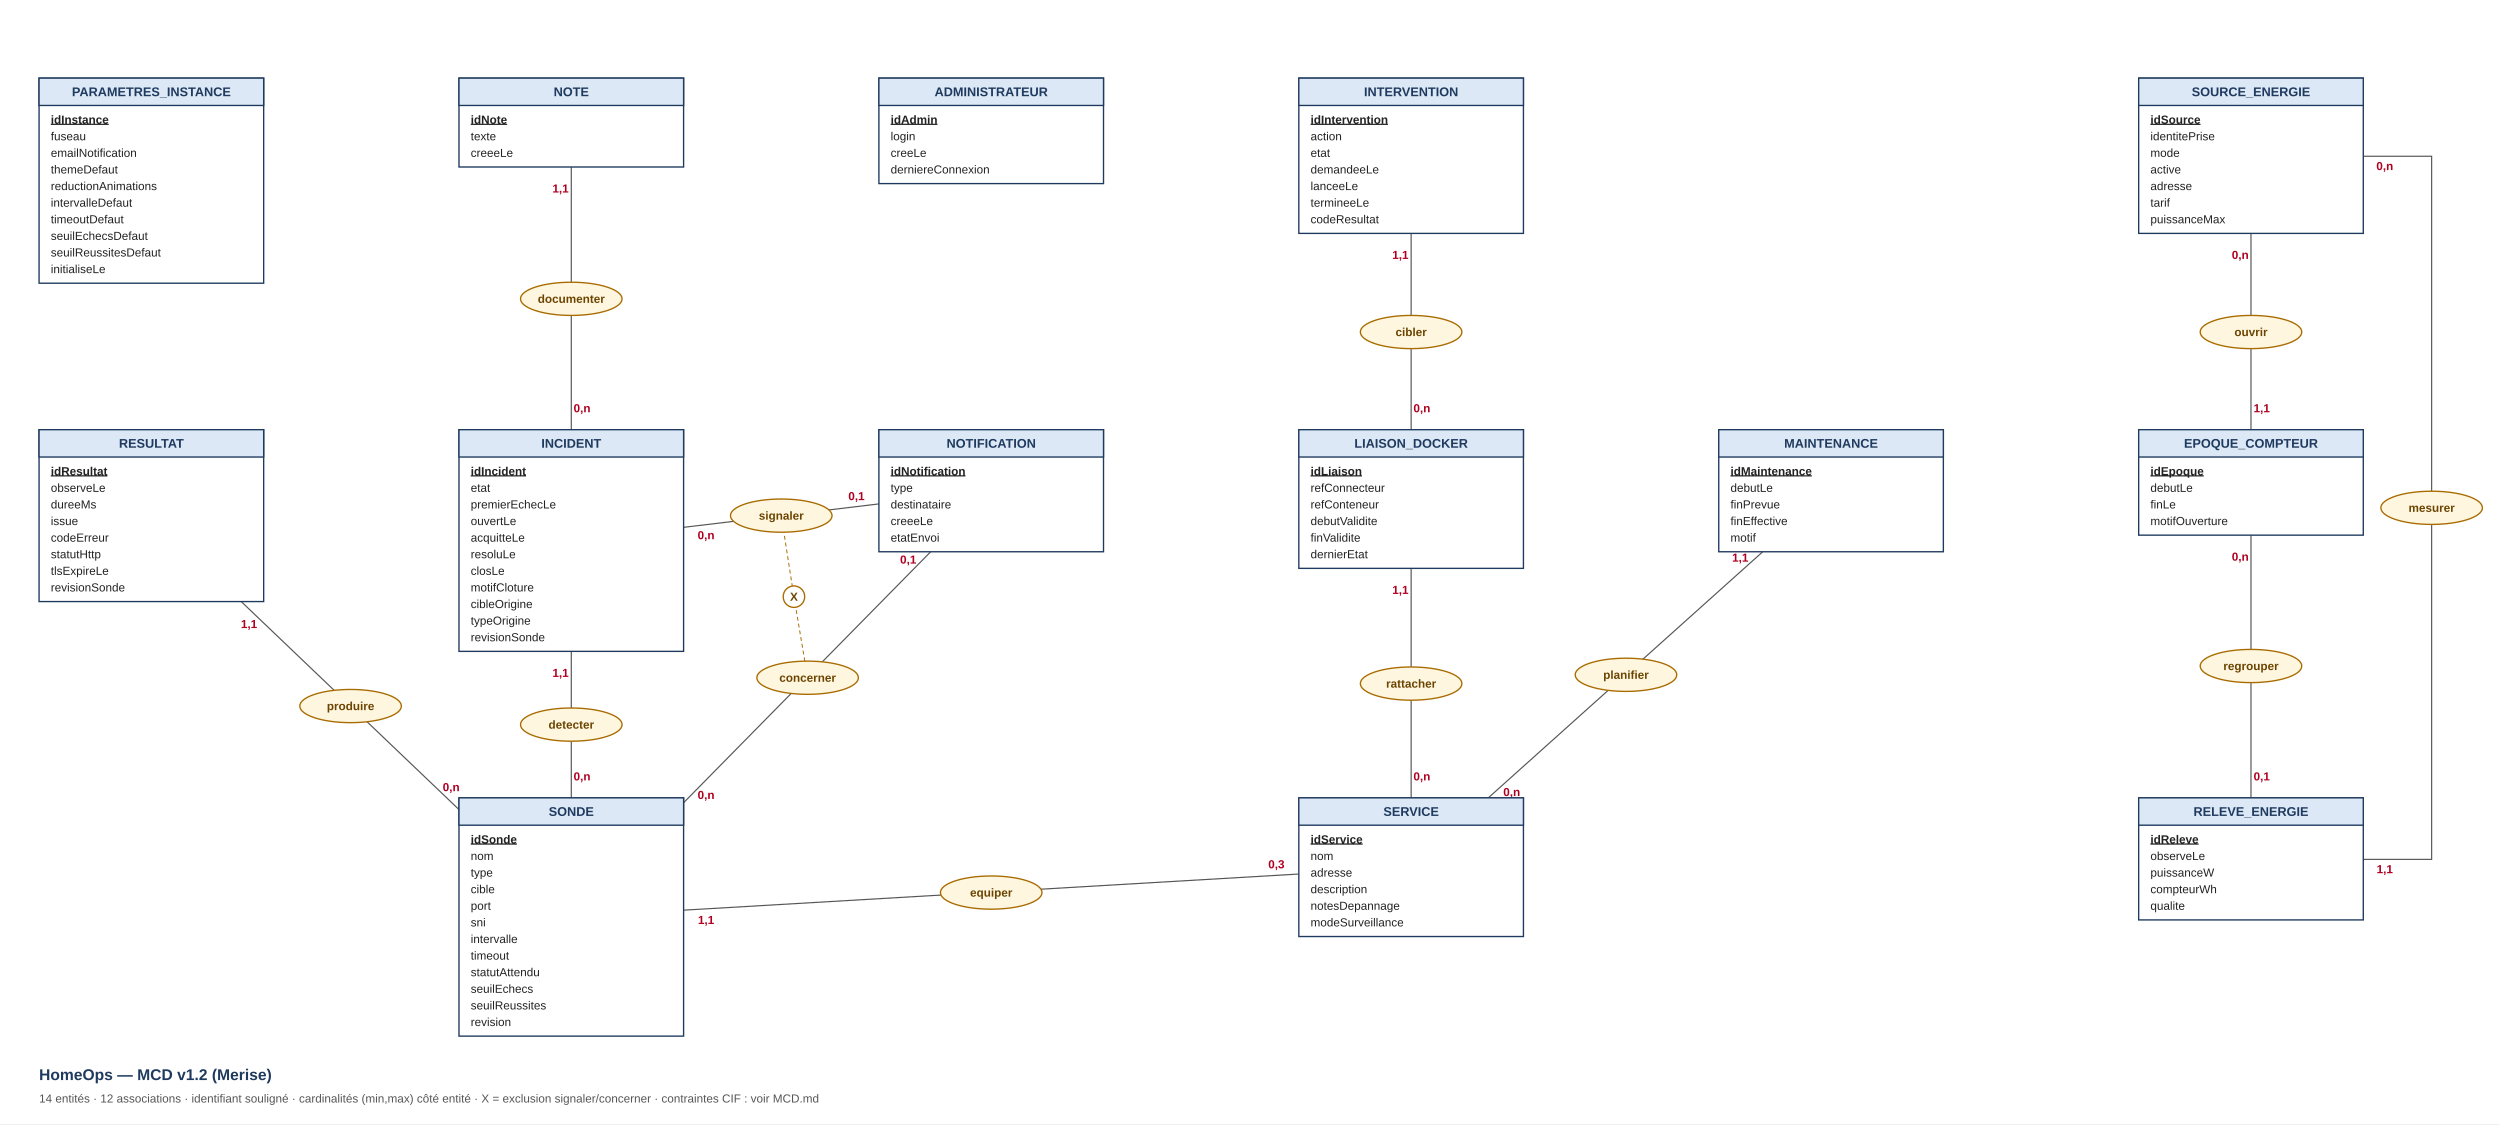
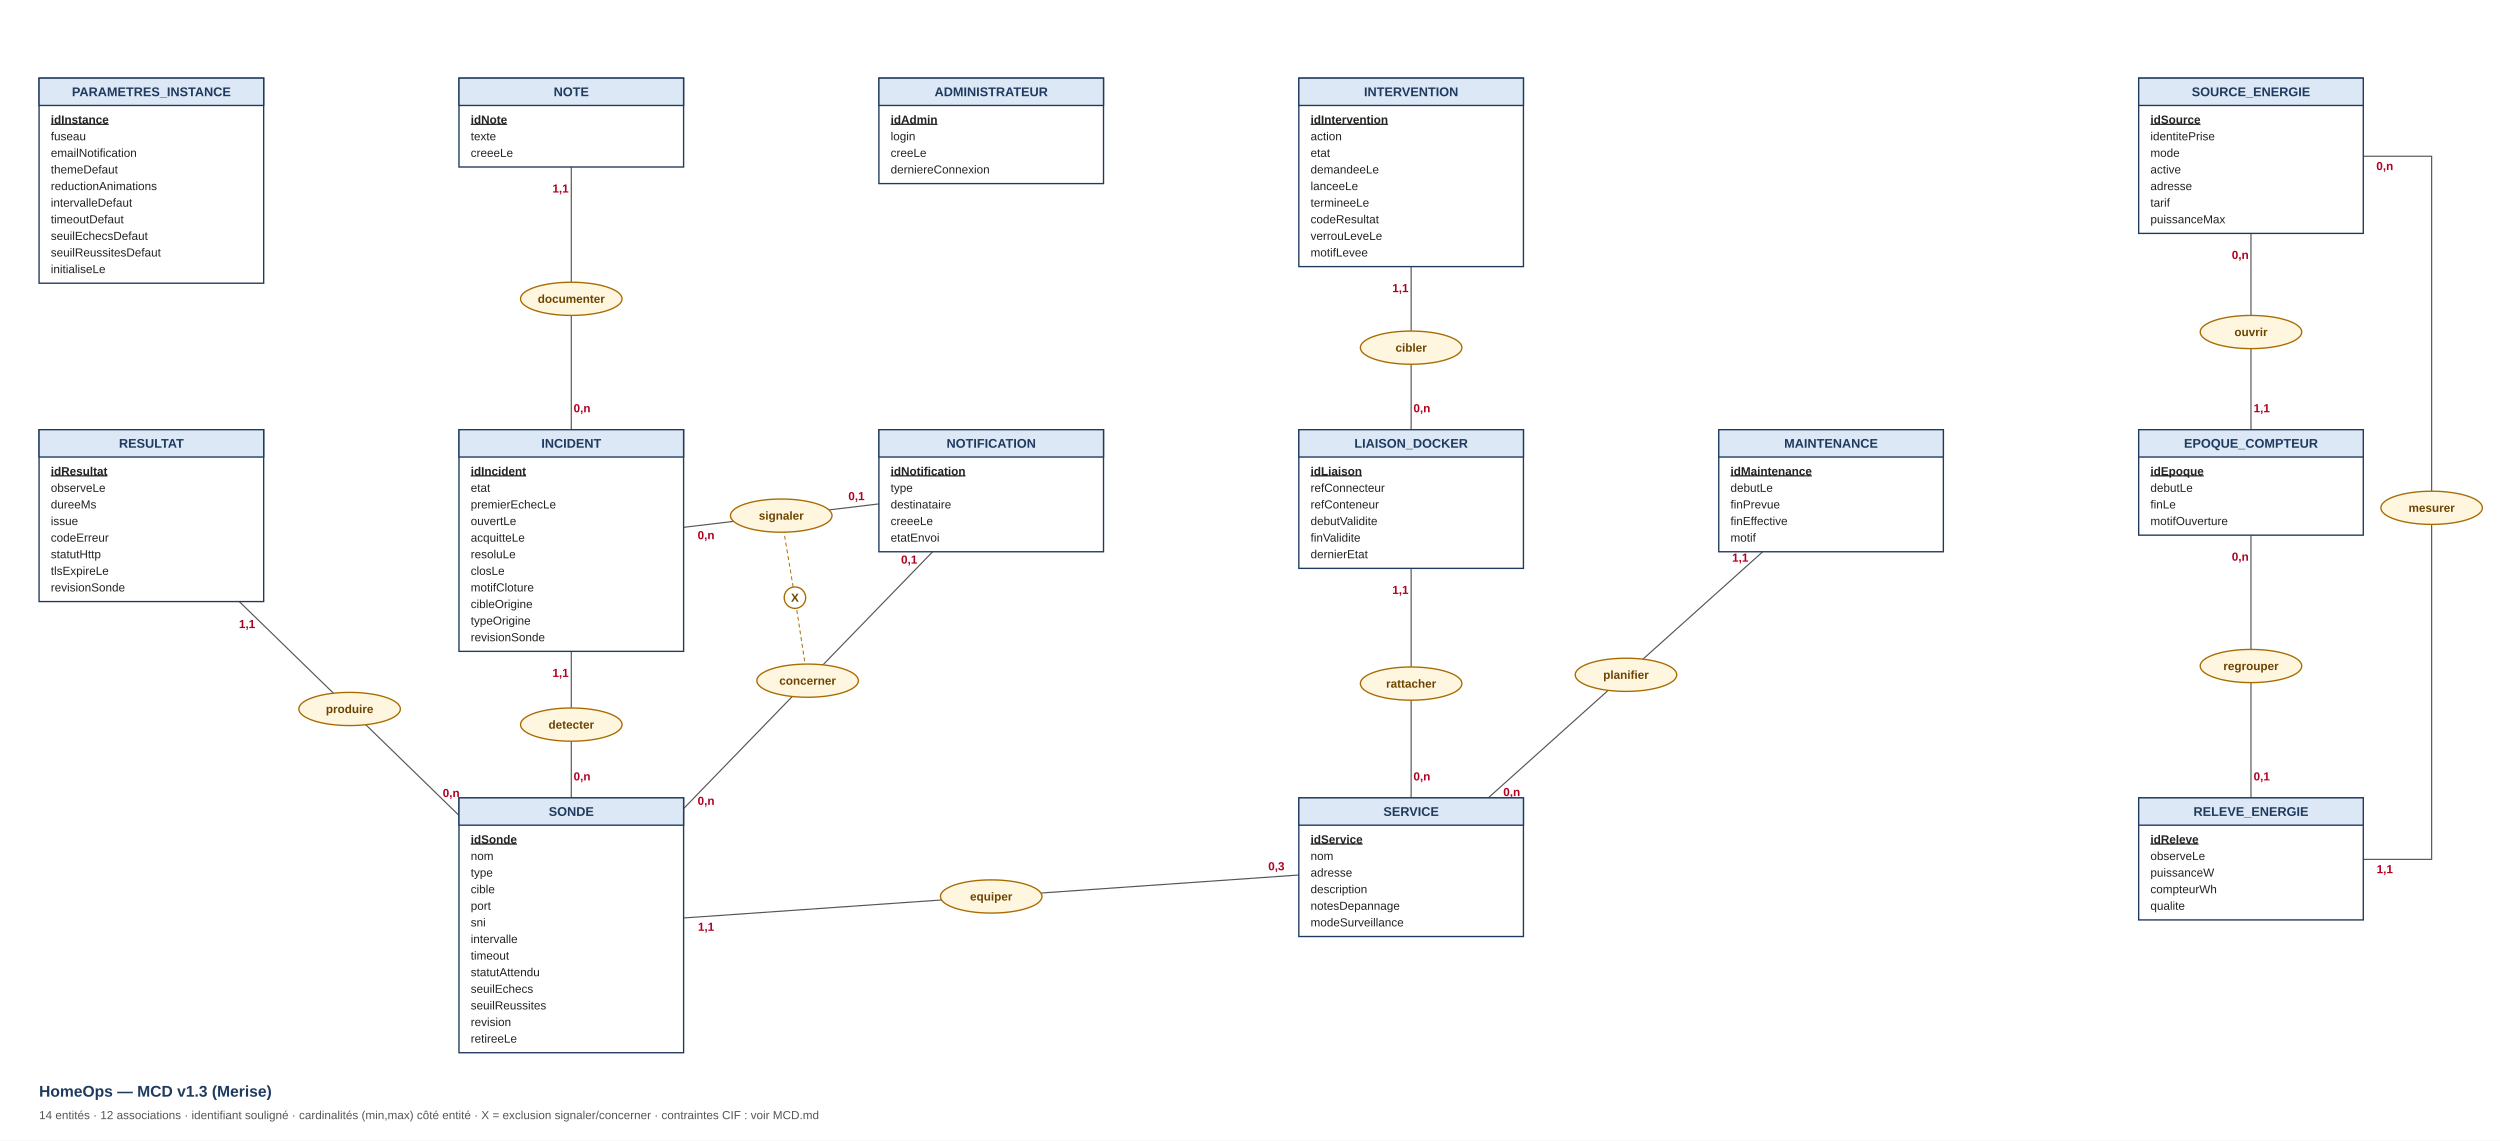
- <svg xmlns="http://www.w3.org/2000/svg" width="2560" height="1151" viewBox="0 0 2560 1151" font-family="Segoe UI, Arial, sans-serif">
+ <svg xmlns="http://www.w3.org/2000/svg" width="2560" height="1168" viewBox="0 0 2560 1168" font-family="Segoe UI, Arial, sans-serif">
  <style>.ent{fill:#fff;stroke:#1f3a5f;stroke-width:1.4}.hd{fill:#dce8f5;stroke:#1f3a5f;stroke-width:1.4}.en{font-size:13px;font-weight:700;fill:#1f3a5f}.at{font-size:12px;fill:#222}.lk{fill:none;stroke:#555;stroke-width:1.2}.as{fill:#fff6e0;stroke:#a86b00;stroke-width:1.4}.an{font-size:12px;font-weight:600;fill:#6b4400}.aa{font-size:11px;fill:#6b4400}.card{font-size:12px;font-weight:600;fill:#b00020}.ti{font-size:16px;font-weight:700;fill:#1f3a5f}.no{font-size:12px;fill:#555}</style>
-   <rect width="2560" height="1151" fill="#fff" />
-   <polyline points="800,528 813,611 827,694" fill="none" stroke="#a86b00" stroke-dasharray="4 3" />
-   <polyline class="lk" points="1330,895 700,932" />
-   <text x="1307" y="885" class="card" text-anchor="middle" dominant-baseline="central">0,3</text>
-   <text x="723" y="942" class="card" text-anchor="middle" dominant-baseline="central">1,1</text>
-   <polyline class="lk" points="470,829 247,616" />
-   <text x="462" y="806" class="card" text-anchor="middle" dominant-baseline="central">0,n</text>
-   <text x="255" y="639" class="card" text-anchor="middle" dominant-baseline="central">1,1</text>
+   <rect width="2560" height="1168" fill="#fff" />
+   <polyline points="800,528 814,612 827,697" fill="none" stroke="#a86b00" stroke-dasharray="4 3" />
+   <polyline class="lk" points="1330,896 700,940" />
+   <text x="1307" y="887" class="card" text-anchor="middle" dominant-baseline="central">0,3</text>
+   <text x="723" y="949" class="card" text-anchor="middle" dominant-baseline="central">1,1</text>
+   <polyline class="lk" points="470,835 245,616" />
+   <text x="462" y="812" class="card" text-anchor="middle" dominant-baseline="central">0,n</text>
+   <text x="253" y="639" class="card" text-anchor="middle" dominant-baseline="central">1,1</text>
  <polyline class="lk" points="585,817 585,667" />
  <text x="596" y="795" class="card" text-anchor="middle" dominant-baseline="central">0,n</text>
  <text x="574" y="689" class="card" text-anchor="middle" dominant-baseline="central">1,1</text>
  <polyline class="lk" points="585,440 585,171" />
  <text x="596" y="418" class="card" text-anchor="middle" dominant-baseline="central">0,n</text>
  <text x="574" y="193" class="card" text-anchor="middle" dominant-baseline="central">1,1</text>
  <polyline class="lk" points="700,540 900,516" />
  <text x="723" y="548" class="card" text-anchor="middle" dominant-baseline="central">0,n</text>
  <text x="877" y="508" class="card" text-anchor="middle" dominant-baseline="central">0,1</text>
-   <polyline class="lk" points="700,822 953,565" />
-   <text x="723" y="814" class="card" text-anchor="middle" dominant-baseline="central">0,n</text>
-   <text x="930" y="573" class="card" text-anchor="middle" dominant-baseline="central">0,1</text>
+   <polyline class="lk" points="700,828 955,565" />
+   <text x="723" y="820" class="card" text-anchor="middle" dominant-baseline="central">0,n</text>
+   <text x="931" y="573" class="card" text-anchor="middle" dominant-baseline="central">0,1</text>
  <polyline class="lk" points="1524,817 1805,565" />
  <text x="1548" y="811" class="card" text-anchor="middle" dominant-baseline="central">0,n</text>
  <text x="1782" y="571" class="card" text-anchor="middle" dominant-baseline="central">1,1</text>
  <polyline class="lk" points="1445,817 1445,582" />
  <text x="1456" y="795" class="card" text-anchor="middle" dominant-baseline="central">0,n</text>
  <text x="1434" y="604" class="card" text-anchor="middle" dominant-baseline="central">1,1</text>
-   <polyline class="lk" points="1445,440 1445,239" />
+   <polyline class="lk" points="1445,440 1445,273" />
  <text x="1456" y="418" class="card" text-anchor="middle" dominant-baseline="central">0,n</text>
-   <text x="1434" y="261" class="card" text-anchor="middle" dominant-baseline="central">1,1</text>
+   <text x="1434" y="295" class="card" text-anchor="middle" dominant-baseline="central">1,1</text>
  <polyline class="lk" points="2305,239 2305,440" />
  <text x="2294" y="261" class="card" text-anchor="middle" dominant-baseline="central">0,n</text>
  <text x="2316" y="418" class="card" text-anchor="middle" dominant-baseline="central">1,1</text>
  <polyline class="lk" points="2420,160 2490,160 2490,880 2420,880" />
  <text x="2442" y="170" class="card" text-anchor="middle" dominant-baseline="central">0,n</text>
  <text x="2442" y="890" class="card" text-anchor="middle" dominant-baseline="central">1,1</text>
  <polyline class="lk" points="2305,548 2305,817" />
  <text x="2294" y="570" class="card" text-anchor="middle" dominant-baseline="central">0,n</text>
  <text x="2316" y="795" class="card" text-anchor="middle" dominant-baseline="central">0,1</text>
-   <ellipse class="as" cx="1015" cy="914" rx="52" ry="17" />
-   <text x="1015" y="914" class="an" text-anchor="middle" dominant-baseline="central">equiper</text>
-   <ellipse class="as" cx="359" cy="723" rx="52" ry="17" />
-   <text x="359" y="723" class="an" text-anchor="middle" dominant-baseline="central">produire</text>
+   <ellipse class="as" cx="1015" cy="918" rx="52" ry="17" />
+   <text x="1015" y="918" class="an" text-anchor="middle" dominant-baseline="central">equiper</text>
+   <ellipse class="as" cx="358" cy="726" rx="52" ry="17" />
+   <text x="358" y="726" class="an" text-anchor="middle" dominant-baseline="central">produire</text>
  <ellipse class="as" cx="585" cy="742" rx="52" ry="17" />
  <text x="585" y="742" class="an" text-anchor="middle" dominant-baseline="central">detecter</text>
  <ellipse class="as" cx="585" cy="306" rx="52" ry="17" />
  <text x="585" y="306" class="an" text-anchor="middle" dominant-baseline="central">documenter</text>
  <ellipse class="as" cx="800" cy="528" rx="52" ry="17" />
  <text x="800" y="528" class="an" text-anchor="middle" dominant-baseline="central">signaler</text>
-   <ellipse class="as" cx="827" cy="694" rx="52" ry="17" />
-   <text x="827" y="694" class="an" text-anchor="middle" dominant-baseline="central">concerner</text>
+   <ellipse class="as" cx="827" cy="697" rx="52" ry="17" />
+   <text x="827" y="697" class="an" text-anchor="middle" dominant-baseline="central">concerner</text>
  <ellipse class="as" cx="1665" cy="691" rx="52" ry="17" />
  <text x="1665" y="691" class="an" text-anchor="middle" dominant-baseline="central">planifier</text>
  <ellipse class="as" cx="1445" cy="700" rx="52" ry="17" />
  <text x="1445" y="700" class="an" text-anchor="middle" dominant-baseline="central">rattacher</text>
-   <ellipse class="as" cx="1445" cy="340" rx="52" ry="17" />
-   <text x="1445" y="340" class="an" text-anchor="middle" dominant-baseline="central">cibler</text>
+   <ellipse class="as" cx="1445" cy="356" rx="52" ry="17" />
+   <text x="1445" y="356" class="an" text-anchor="middle" dominant-baseline="central">cibler</text>
  <ellipse class="as" cx="2305" cy="340" rx="52" ry="17" />
  <text x="2305" y="340" class="an" text-anchor="middle" dominant-baseline="central">ouvrir</text>
  <ellipse class="as" cx="2490" cy="520" rx="52" ry="17" />
  <text x="2490" y="520" class="an" text-anchor="middle" dominant-baseline="central">mesurer</text>
  <ellipse class="as" cx="2305" cy="682" rx="52" ry="17" />
  <text x="2305" y="682" class="an" text-anchor="middle" dominant-baseline="central">regrouper</text>
-   <circle cx="813" cy="611" r="11" fill="#fff" stroke="#a86b00" stroke-width="1.4" />
-   <text x="813" y="611" class="an" text-anchor="middle" dominant-baseline="central">X</text>
+   <circle cx="814" cy="612" r="11" fill="#fff" stroke="#a86b00" stroke-width="1.4" />
+   <text x="814" y="612" class="an" text-anchor="middle" dominant-baseline="central">X</text>
  <rect class="ent" x="40" y="80" width="230" height="210" />
  <rect class="hd" x="40" y="80" width="230" height="28" />
  <text x="155.0" y="94.0" class="en" text-anchor="middle" dominant-baseline="central">PARAMETRES_INSTANCE</text>
  <text x="52" y="122.5" class="at" dominant-baseline="central" text-decoration="underline" font-weight="700">idInstance</text>
  <text x="52" y="139.5" class="at" dominant-baseline="central">fuseau</text>
  <text x="52" y="156.5" class="at" dominant-baseline="central">emailNotification</text>
  <text x="52" y="173.5" class="at" dominant-baseline="central">themeDefaut</text>
  <text x="52" y="190.5" class="at" dominant-baseline="central">reductionAnimations</text>
  <text x="52" y="207.5" class="at" dominant-baseline="central">intervalleDefaut</text>
  <text x="52" y="224.5" class="at" dominant-baseline="central">timeoutDefaut</text>
  <text x="52" y="241.5" class="at" dominant-baseline="central">seuilEchecsDefaut</text>
  <text x="52" y="258.5" class="at" dominant-baseline="central">seuilReussitesDefaut</text>
  <text x="52" y="275.5" class="at" dominant-baseline="central">initialiseLe</text>
  <rect class="ent" x="470" y="80" width="230" height="91" />
  <rect class="hd" x="470" y="80" width="230" height="28" />
  <text x="585.0" y="94.0" class="en" text-anchor="middle" dominant-baseline="central">NOTE</text>
  <text x="482" y="122.5" class="at" dominant-baseline="central" text-decoration="underline" font-weight="700">idNote</text>
  <text x="482" y="139.5" class="at" dominant-baseline="central">texte</text>
  <text x="482" y="156.5" class="at" dominant-baseline="central">creeeLe</text>
  <rect class="ent" x="900" y="80" width="230" height="108" />
  <rect class="hd" x="900" y="80" width="230" height="28" />
  <text x="1015.0" y="94.0" class="en" text-anchor="middle" dominant-baseline="central">ADMINISTRATEUR</text>
  <text x="912" y="122.5" class="at" dominant-baseline="central" text-decoration="underline" font-weight="700">idAdmin</text>
  <text x="912" y="139.5" class="at" dominant-baseline="central">login</text>
  <text x="912" y="156.5" class="at" dominant-baseline="central">creeLe</text>
  <text x="912" y="173.5" class="at" dominant-baseline="central">derniereConnexion</text>
-   <rect class="ent" x="1330" y="80" width="230" height="159" />
+   <rect class="ent" x="1330" y="80" width="230" height="193" />
  <rect class="hd" x="1330" y="80" width="230" height="28" />
  <text x="1445.0" y="94.0" class="en" text-anchor="middle" dominant-baseline="central">INTERVENTION</text>
  <text x="1342" y="122.5" class="at" dominant-baseline="central" text-decoration="underline" font-weight="700">idIntervention</text>
  <text x="1342" y="139.5" class="at" dominant-baseline="central">action</text>
  <text x="1342" y="156.5" class="at" dominant-baseline="central">etat</text>
  <text x="1342" y="173.5" class="at" dominant-baseline="central">demandeeLe</text>
  <text x="1342" y="190.5" class="at" dominant-baseline="central">lanceeLe</text>
  <text x="1342" y="207.5" class="at" dominant-baseline="central">termineeLe</text>
  <text x="1342" y="224.5" class="at" dominant-baseline="central">codeResultat</text>
+   <text x="1342" y="241.5" class="at" dominant-baseline="central">verrouLeveLe</text>
+   <text x="1342" y="258.5" class="at" dominant-baseline="central">motifLevee</text>
  <rect class="ent" x="2190" y="80" width="230" height="159" />
  <rect class="hd" x="2190" y="80" width="230" height="28" />
  <text x="2305.0" y="94.0" class="en" text-anchor="middle" dominant-baseline="central">SOURCE_ENERGIE</text>
  <text x="2202" y="122.5" class="at" dominant-baseline="central" text-decoration="underline" font-weight="700">idSource</text>
  <text x="2202" y="139.5" class="at" dominant-baseline="central">identitePrise</text>
  <text x="2202" y="156.5" class="at" dominant-baseline="central">mode</text>
  <text x="2202" y="173.5" class="at" dominant-baseline="central">active</text>
  <text x="2202" y="190.5" class="at" dominant-baseline="central">adresse</text>
  <text x="2202" y="207.5" class="at" dominant-baseline="central">tarif</text>
  <text x="2202" y="224.5" class="at" dominant-baseline="central">puissanceMax</text>
  <rect class="ent" x="40" y="440" width="230" height="176" />
  <rect class="hd" x="40" y="440" width="230" height="28" />
  <text x="155.0" y="454.0" class="en" text-anchor="middle" dominant-baseline="central">RESULTAT</text>
  <text x="52" y="482.5" class="at" dominant-baseline="central" text-decoration="underline" font-weight="700">idResultat</text>
  <text x="52" y="499.5" class="at" dominant-baseline="central">observeLe</text>
  <text x="52" y="516.5" class="at" dominant-baseline="central">dureeMs</text>
  <text x="52" y="533.5" class="at" dominant-baseline="central">issue</text>
  <text x="52" y="550.5" class="at" dominant-baseline="central">codeErreur</text>
  <text x="52" y="567.5" class="at" dominant-baseline="central">statutHttp</text>
  <text x="52" y="584.5" class="at" dominant-baseline="central">tlsExpireLe</text>
  <text x="52" y="601.5" class="at" dominant-baseline="central">revisionSonde</text>
  <rect class="ent" x="470" y="440" width="230" height="227" />
  <rect class="hd" x="470" y="440" width="230" height="28" />
  <text x="585.0" y="454.0" class="en" text-anchor="middle" dominant-baseline="central">INCIDENT</text>
  <text x="482" y="482.5" class="at" dominant-baseline="central" text-decoration="underline" font-weight="700">idIncident</text>
  <text x="482" y="499.5" class="at" dominant-baseline="central">etat</text>
  <text x="482" y="516.5" class="at" dominant-baseline="central">premierEchecLe</text>
  <text x="482" y="533.5" class="at" dominant-baseline="central">ouvertLe</text>
  <text x="482" y="550.5" class="at" dominant-baseline="central">acquitteLe</text>
  <text x="482" y="567.5" class="at" dominant-baseline="central">resoluLe</text>
  <text x="482" y="584.5" class="at" dominant-baseline="central">closLe</text>
  <text x="482" y="601.5" class="at" dominant-baseline="central">motifCloture</text>
  <text x="482" y="618.5" class="at" dominant-baseline="central">cibleOrigine</text>
  <text x="482" y="635.5" class="at" dominant-baseline="central">typeOrigine</text>
  <text x="482" y="652.5" class="at" dominant-baseline="central">revisionSonde</text>
  <rect class="ent" x="900" y="440" width="230" height="125" />
  <rect class="hd" x="900" y="440" width="230" height="28" />
  <text x="1015.0" y="454.0" class="en" text-anchor="middle" dominant-baseline="central">NOTIFICATION</text>
  <text x="912" y="482.5" class="at" dominant-baseline="central" text-decoration="underline" font-weight="700">idNotification</text>
  <text x="912" y="499.5" class="at" dominant-baseline="central">type</text>
  <text x="912" y="516.5" class="at" dominant-baseline="central">destinataire</text>
  <text x="912" y="533.5" class="at" dominant-baseline="central">creeeLe</text>
  <text x="912" y="550.5" class="at" dominant-baseline="central">etatEnvoi</text>
  <rect class="ent" x="1330" y="440" width="230" height="142" />
  <rect class="hd" x="1330" y="440" width="230" height="28" />
  <text x="1445.0" y="454.0" class="en" text-anchor="middle" dominant-baseline="central">LIAISON_DOCKER</text>
  <text x="1342" y="482.5" class="at" dominant-baseline="central" text-decoration="underline" font-weight="700">idLiaison</text>
  <text x="1342" y="499.5" class="at" dominant-baseline="central">refConnecteur</text>
  <text x="1342" y="516.5" class="at" dominant-baseline="central">refConteneur</text>
  <text x="1342" y="533.5" class="at" dominant-baseline="central">debutValidite</text>
  <text x="1342" y="550.5" class="at" dominant-baseline="central">finValidite</text>
  <text x="1342" y="567.5" class="at" dominant-baseline="central">dernierEtat</text>
  <rect class="ent" x="1760" y="440" width="230" height="125" />
  <rect class="hd" x="1760" y="440" width="230" height="28" />
  <text x="1875.0" y="454.0" class="en" text-anchor="middle" dominant-baseline="central">MAINTENANCE</text>
  <text x="1772" y="482.5" class="at" dominant-baseline="central" text-decoration="underline" font-weight="700">idMaintenance</text>
  <text x="1772" y="499.5" class="at" dominant-baseline="central">debutLe</text>
  <text x="1772" y="516.5" class="at" dominant-baseline="central">finPrevue</text>
  <text x="1772" y="533.5" class="at" dominant-baseline="central">finEffective</text>
  <text x="1772" y="550.5" class="at" dominant-baseline="central">motif</text>
  <rect class="ent" x="2190" y="440" width="230" height="108" />
  <rect class="hd" x="2190" y="440" width="230" height="28" />
  <text x="2305.0" y="454.0" class="en" text-anchor="middle" dominant-baseline="central">EPOQUE_COMPTEUR</text>
  <text x="2202" y="482.5" class="at" dominant-baseline="central" text-decoration="underline" font-weight="700">idEpoque</text>
  <text x="2202" y="499.5" class="at" dominant-baseline="central">debutLe</text>
  <text x="2202" y="516.5" class="at" dominant-baseline="central">finLe</text>
  <text x="2202" y="533.5" class="at" dominant-baseline="central">motifOuverture</text>
-   <rect class="ent" x="470" y="817" width="230" height="244" />
+   <rect class="ent" x="470" y="817" width="230" height="261" />
  <rect class="hd" x="470" y="817" width="230" height="28" />
  <text x="585.0" y="831.0" class="en" text-anchor="middle" dominant-baseline="central">SONDE</text>
  <text x="482" y="859.5" class="at" dominant-baseline="central" text-decoration="underline" font-weight="700">idSonde</text>
  <text x="482" y="876.5" class="at" dominant-baseline="central">nom</text>
  <text x="482" y="893.5" class="at" dominant-baseline="central">type</text>
  <text x="482" y="910.5" class="at" dominant-baseline="central">cible</text>
  <text x="482" y="927.5" class="at" dominant-baseline="central">port</text>
  <text x="482" y="944.5" class="at" dominant-baseline="central">sni</text>
  <text x="482" y="961.5" class="at" dominant-baseline="central">intervalle</text>
  <text x="482" y="978.5" class="at" dominant-baseline="central">timeout</text>
  <text x="482" y="995.5" class="at" dominant-baseline="central">statutAttendu</text>
  <text x="482" y="1012.5" class="at" dominant-baseline="central">seuilEchecs</text>
  <text x="482" y="1029.5" class="at" dominant-baseline="central">seuilReussites</text>
  <text x="482" y="1046.5" class="at" dominant-baseline="central">revision</text>
+   <text x="482" y="1063.5" class="at" dominant-baseline="central">retireeLe</text>
  <rect class="ent" x="1330" y="817" width="230" height="142" />
  <rect class="hd" x="1330" y="817" width="230" height="28" />
  <text x="1445.0" y="831.0" class="en" text-anchor="middle" dominant-baseline="central">SERVICE</text>
  <text x="1342" y="859.5" class="at" dominant-baseline="central" text-decoration="underline" font-weight="700">idService</text>
  <text x="1342" y="876.5" class="at" dominant-baseline="central">nom</text>
  <text x="1342" y="893.5" class="at" dominant-baseline="central">adresse</text>
  <text x="1342" y="910.5" class="at" dominant-baseline="central">description</text>
  <text x="1342" y="927.5" class="at" dominant-baseline="central">notesDepannage</text>
  <text x="1342" y="944.5" class="at" dominant-baseline="central">modeSurveillance</text>
  <rect class="ent" x="2190" y="817" width="230" height="125" />
  <rect class="hd" x="2190" y="817" width="230" height="28" />
  <text x="2305.0" y="831.0" class="en" text-anchor="middle" dominant-baseline="central">RELEVE_ENERGIE</text>
  <text x="2202" y="859.5" class="at" dominant-baseline="central" text-decoration="underline" font-weight="700">idReleve</text>
  <text x="2202" y="876.5" class="at" dominant-baseline="central">observeLe</text>
  <text x="2202" y="893.5" class="at" dominant-baseline="central">puissanceW</text>
  <text x="2202" y="910.5" class="at" dominant-baseline="central">compteurWh</text>
  <text x="2202" y="927.5" class="at" dominant-baseline="central">qualite</text>
-   <text x="40" y="1106" class="ti">HomeOps — MCD v1.2 (Merise)</text>
-   <text x="40" y="1129" class="no">14 entités · 12 associations · identifiant souligné · cardinalités (min,max) côté entité · X = exclusion signaler/concerner · contraintes CIF : voir MCD.md</text>
+   <text x="40" y="1123" class="ti">HomeOps — MCD v1.3 (Merise)</text>
+   <text x="40" y="1146" class="no">14 entités · 12 associations · identifiant souligné · cardinalités (min,max) côté entité · X = exclusion signaler/concerner · contraintes CIF : voir MCD.md</text>
</svg>
